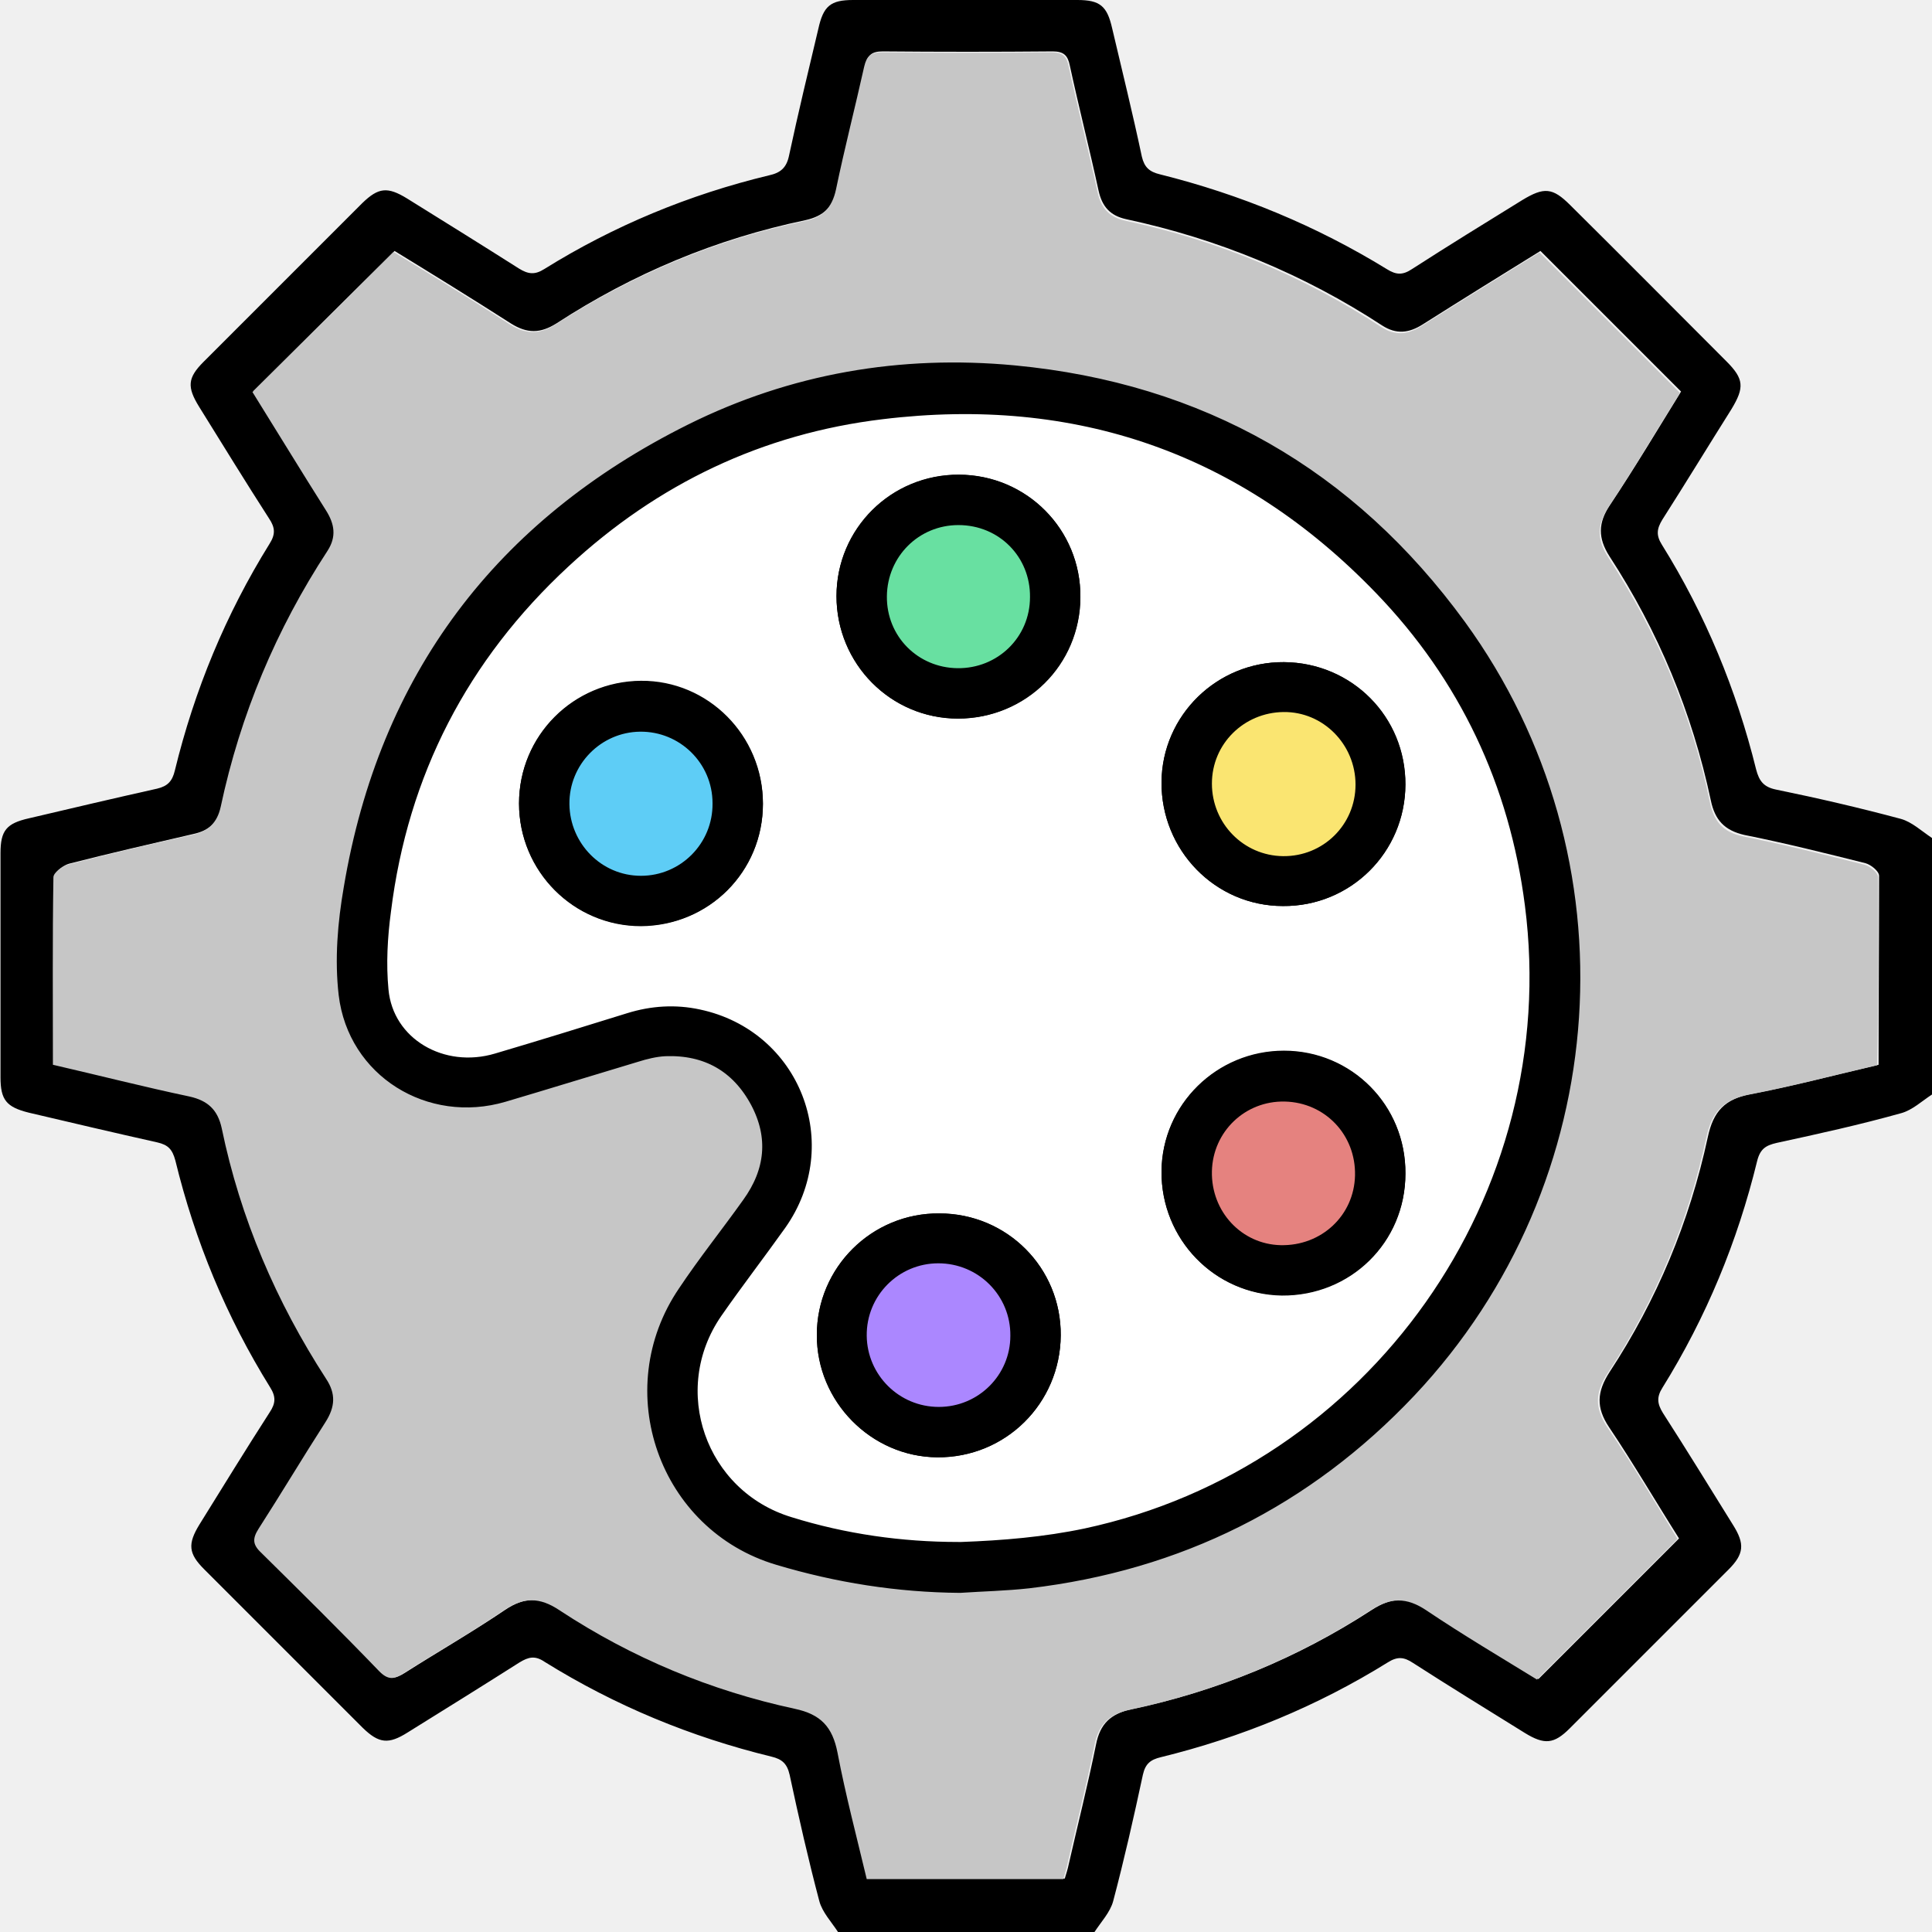
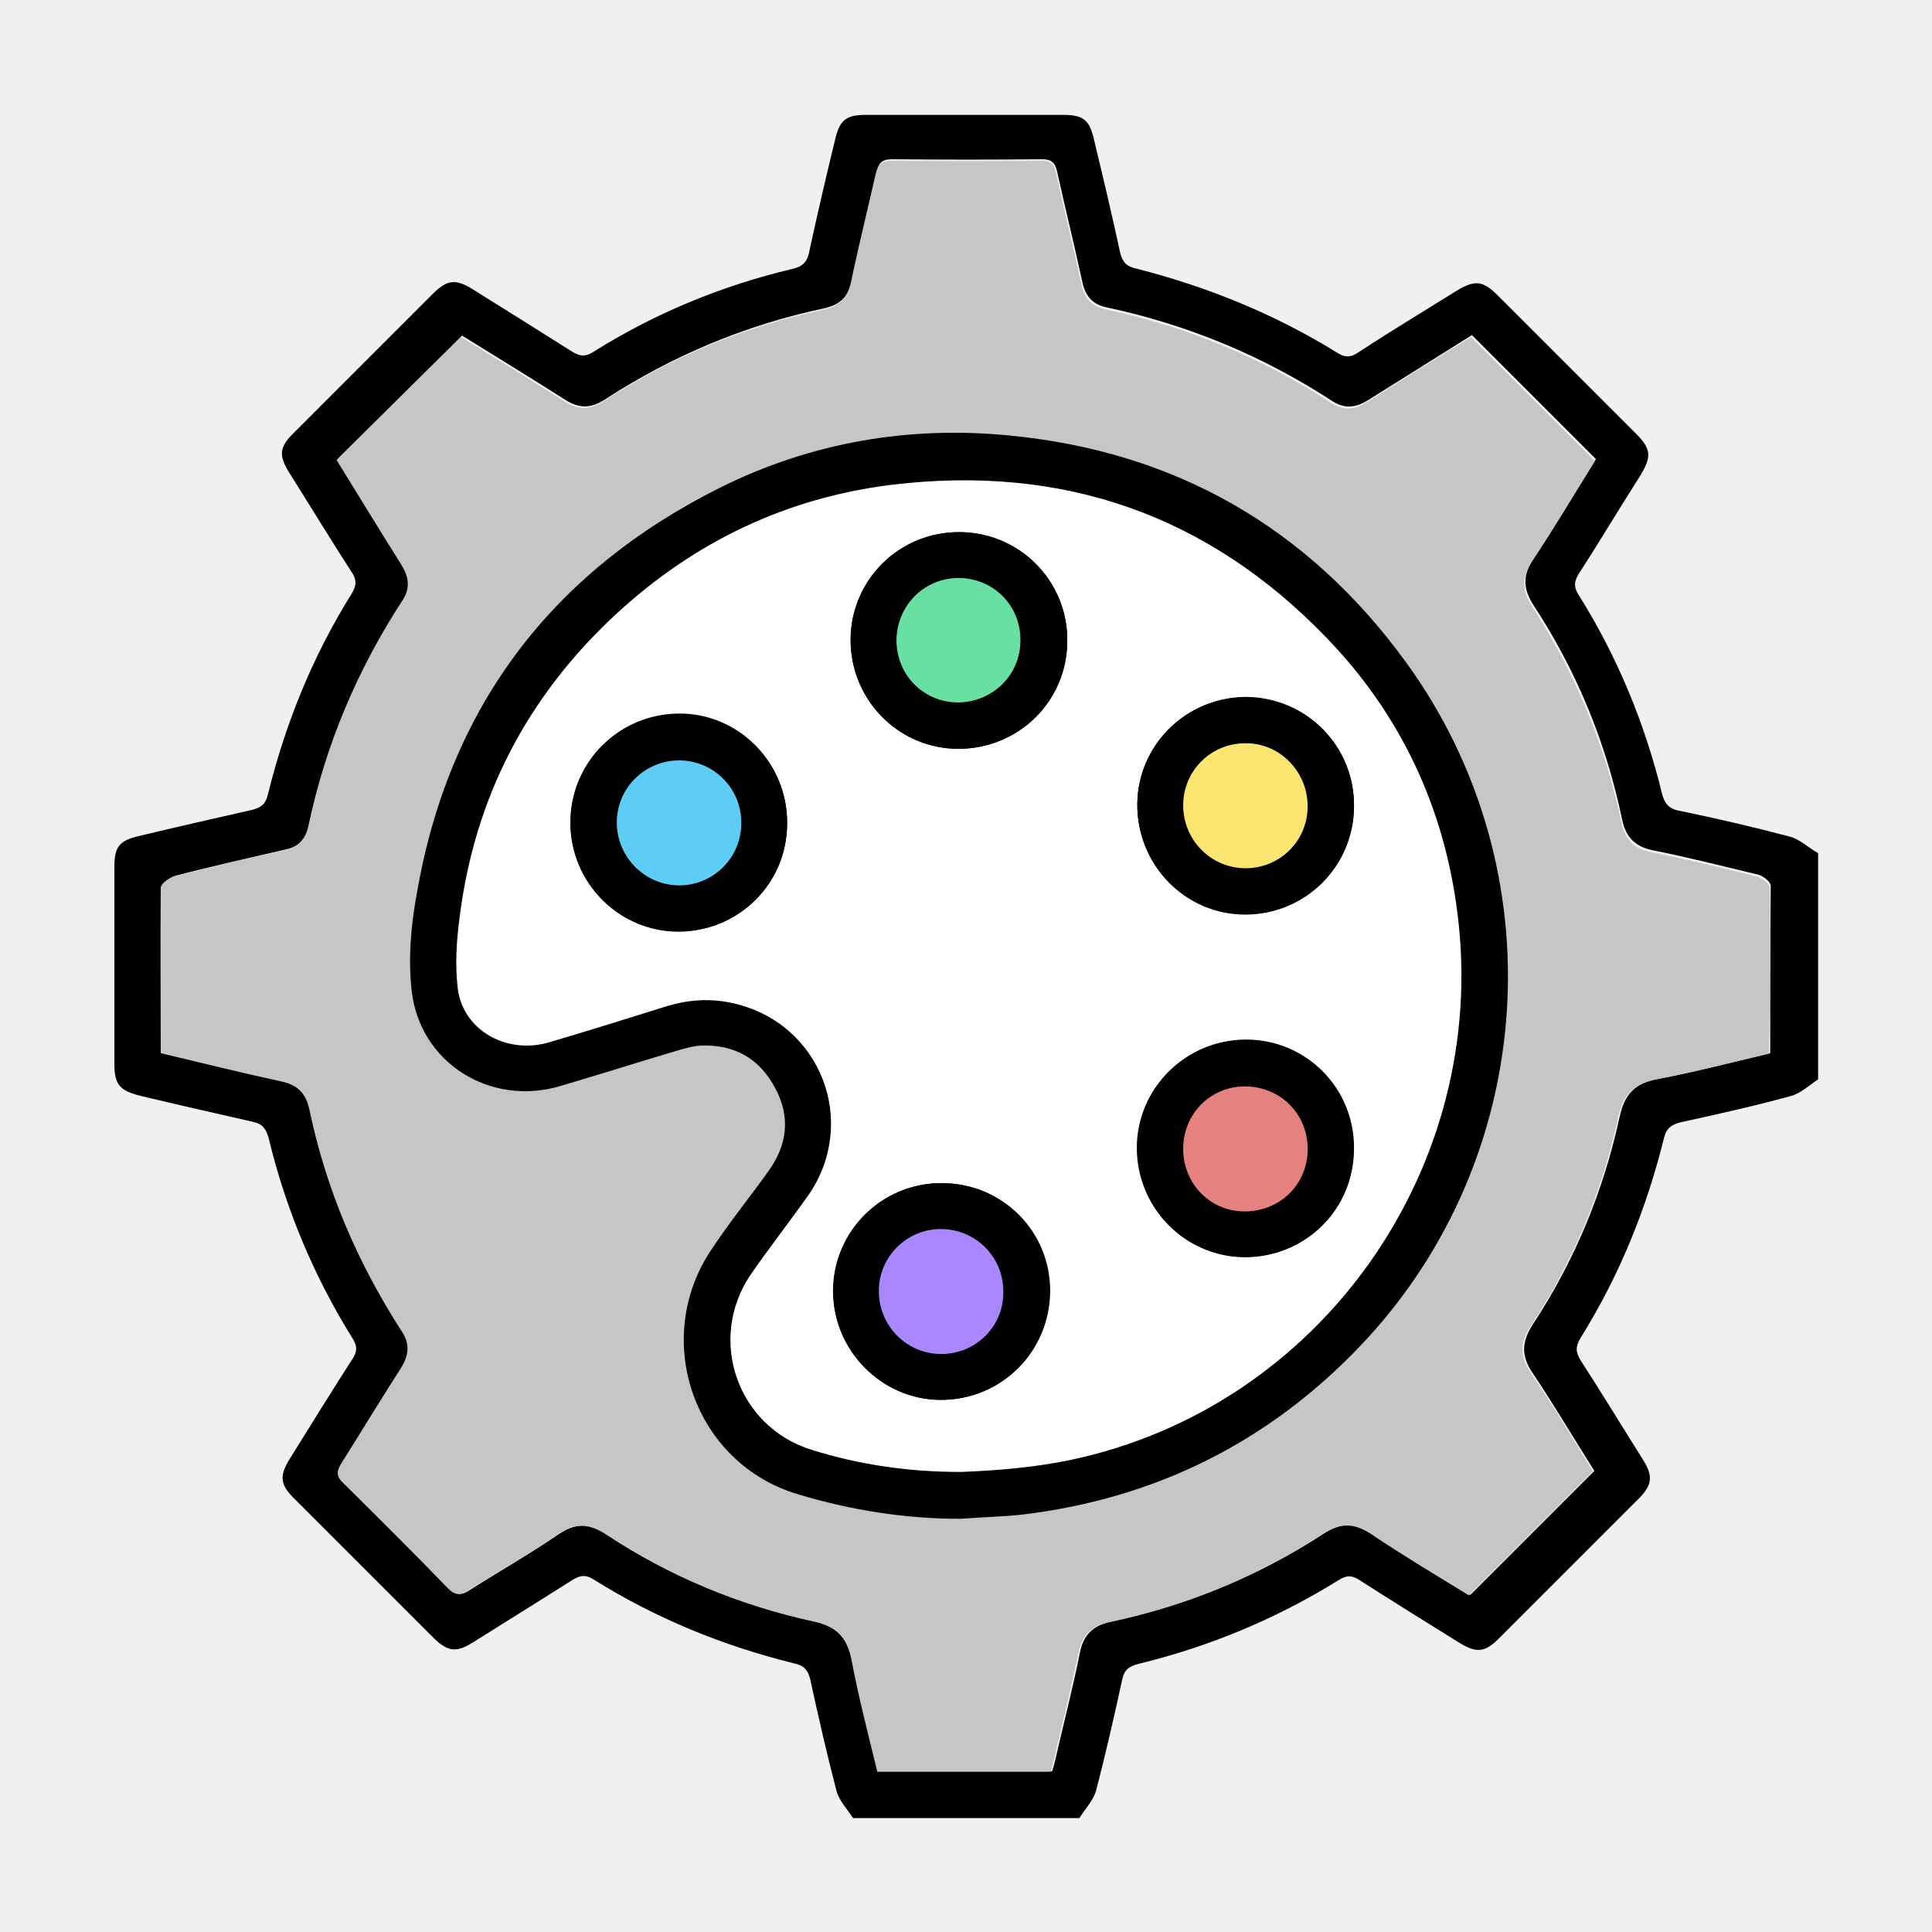
<svg xmlns="http://www.w3.org/2000/svg" version="1.1" id="a" x="0px" y="0px" viewBox="0 0 383.3 383.4" style="enable-background:new 0 0 383.3 383.4;" xml:space="preserve">
  <style type="text/css">
	.st0{fill:#C6C6C6;}
	.st1{stroke:#000000;stroke-width:3;stroke-miterlimit:10;}
	.st2{fill:#FFFFFF;stroke:#000000;stroke-width:3;stroke-miterlimit:10;}
	.st3{fill:#5ECDF6;stroke:#000000;stroke-width:3;stroke-miterlimit:10;}
	.st4{fill:#E5827F;stroke:#000000;stroke-width:3;stroke-miterlimit:10;}
	.st5{fill:#AB87FF;stroke:#000000;stroke-width:3;stroke-miterlimit:10;}
	.st6{fill:#68E0A1;stroke:#000000;stroke-width:3;stroke-miterlimit:10;}
	.st7{fill:#FAE571;stroke:#000000;stroke-width:3;stroke-miterlimit:10;}
</style>
-   <path d="M377.2,162.5c-8.2-2.2-16.4-4.1-24.7-5.8c-2.5-0.5-3.4-1.7-4-4c-3.9-15.8-10.1-30.8-18.7-44.6c-1.2-1.9-1-3.2,0.1-5  c4.6-7.2,9.1-14.6,13.7-21.9c2.6-4.3,2.5-6-1-9.5c-10.3-10.3-20.6-20.7-31-31c-3.5-3.5-5.2-3.6-9.5-1c-7.3,4.5-14.6,9-21.9,13.7  c-1.8,1.2-3.1,1.2-5,0c-14-8.6-29-14.8-45-18.8c-2.1-0.5-3.1-1.4-3.6-3.5c-1.8-8.5-3.9-17-5.9-25.5c-1-4.4-2.4-5.6-6.9-5.6  c-14.9,0-29.7,0-44.5,0c-4.5,0-5.9,1.2-6.9,5.7c-2,8.4-4,16.7-5.8,25.1c-0.5,2.5-1.7,3.5-4,4c-15.8,3.8-30.8,10-44.6,18.6  c-1.9,1.2-3.2,1-5-0.1c-7.4-4.7-14.8-9.3-22.2-13.9c-3.9-2.4-5.7-2.2-8.9,0.9c-10.5,10.5-21,21-31.5,31.5c-3.2,3.2-3.3,5-0.9,8.9  c4.6,7.4,9.2,14.9,13.9,22.2c1.2,1.8,1.3,3.1,0.1,5c-8.7,14-14.9,29-18.8,45c-0.5,2.1-1.4,3.1-3.5,3.6c-8.5,1.9-17,3.9-25.5,5.9  c-4.4,1-5.6,2.4-5.6,6.9c0,14.8,0,29.7,0,44.5c0,4.5,1.2,5.9,5.6,7c8.5,2,17,4,25.5,5.9c2.2,0.5,3,1.4,3.6,3.6  c3.9,16,10.1,31,18.8,45c1.2,1.9,1.1,3.2-0.1,5c-4.7,7.3-9.3,14.8-13.9,22.2c-2.4,3.9-2.2,5.8,0.9,8.9c10.5,10.5,21,21,31.5,31.5  c3.2,3.1,5.1,3.3,8.9,0.9c7.4-4.6,14.8-9.2,22.2-13.9c1.8-1.1,3.1-1.4,5-0.1c14,8.7,29,14.9,45,18.8c2.1,0.5,3.1,1.4,3.6,3.6  c1.8,8.4,3.7,16.8,5.9,25.1c0.6,2.2,2.4,4.1,3.7,6.1h50.9c1.3-2,3.1-3.9,3.7-6.1c2.2-8.3,4.1-16.7,5.9-25.1c0.5-2.2,1.5-3,3.6-3.5  c15.9-3.9,31-10.1,45-18.8c1.9-1.2,3.2-1.1,5,0.1c7.3,4.7,14.8,9.3,22.2,13.9c3.9,2.4,5.8,2.2,8.9-0.9c10.5-10.5,21-21,31.5-31.5  c3.1-3.1,3.3-5.1,0.9-8.9c-4.6-7.4-9.2-14.9-13.9-22.2c-1.1-1.8-1.3-3.1-0.1-5c8.7-14,14.9-29,18.8-45c0.6-2.4,1.7-3.1,3.9-3.6  c8.3-1.8,16.5-3.6,24.7-5.9c2.2-0.6,4.1-2.4,6.1-3.7v-50.9C381.3,164.9,379.4,163.1,377.2,162.5L377.2,162.5z M372.8,211.3  c-8.6,2-16.9,4.2-25.3,5.8c-5.2,1-7.5,3.4-8.6,8.6c-3.6,16.7-10.1,32.3-19.5,46.6c-2.5,3.9-2.7,7-0.1,10.9c4.9,7.3,9.4,15,13.9,22.1  c-9.3,9.3-18.5,18.5-27.9,27.9c-7-4.3-14.6-8.8-21.9-13.7c-4-2.7-7.2-2.6-11.2,0c-14.6,9.5-30.6,16.1-47.7,19.7  c-4.1,0.9-6.2,2.9-7,7c-1.6,7.9-3.6,15.8-5.4,23.7c-0.2,1-0.5,1.9-0.8,2.9h-39c-1.9-8.4-4.2-16.7-5.8-25.1c-1-5.1-3.2-7.6-8.5-8.7  c-16.7-3.5-32.3-10.1-46.6-19.5c-4-2.6-7.2-2.7-11.2,0c-6.5,4.4-13.3,8.3-19.9,12.5c-1.9,1.2-3,1.3-4.7-0.4  c-7.8-8-15.6-15.8-23.5-23.6c-1.7-1.6-1.8-2.8-0.5-4.7c4.5-7,8.8-14.2,13.3-21.2c1.9-3,2.1-5.6,0.1-8.6c-9.9-15.3-17-31.9-20.7-49.8  c-0.8-3.6-2.8-5.5-6.4-6.3c-9-1.9-17.9-4.1-27.1-6.3c0-12.6-0.1-24.9,0.1-37.2c0-0.9,1.7-2.2,2.8-2.5c8.2-2.1,16.5-4,24.7-5.9  c3.2-0.7,5-2.4,5.7-5.6c3.9-18.2,11-35.2,21.2-50.8c1.8-2.8,1.4-5.3-0.3-8c-5-7.9-9.9-15.8-14.7-23.5c9.4-9.3,18.6-18.4,28-27.8  c7.5,4.6,15.3,9.4,23.1,14.4c3.2,2,5.8,2,9,0c15.2-9.9,31.7-16.8,49.4-20.5c3.6-0.8,5.6-2.6,6.3-6.3c1.7-8.2,3.8-16.3,5.6-24.4  c0.5-2.1,1.3-2.8,3.5-2.8c11.2,0.1,22.4,0.1,33.7,0c2.2,0,3,0.8,3.4,2.8c1.8,8.3,3.9,16.5,5.7,24.8c0.7,3.2,2.3,5,5.5,5.7  c18.2,3.9,35.2,10.9,50.8,21.1c2.8,1.8,5.3,1.5,8-0.2c7.9-5,15.8-9.9,23.4-14.6c9.4,9.4,18.5,18.5,27.9,27.9  c-4.5,7.3-9.1,15-14.1,22.5c-2.4,3.6-2.4,6.6-0.1,10.2c9.7,14.9,16.4,31,20.1,48.4c0.8,3.9,2.7,6,6.7,6.9c8,1.6,16,3.6,24,5.6  c1.1,0.3,2.7,1.6,2.7,2.5C372.9,186.4,372.8,198.7,372.8,211.3L372.8,211.3z" />
-   <path class="st0" d="M372.7,174.1c0-0.9-1.6-2.2-2.7-2.5c-8-2-16-4-24-5.6c-4-0.8-5.9-2.9-6.7-6.9c-3.6-17.4-10.4-33.5-20.1-48.4  c-2.4-3.7-2.3-6.6,0.1-10.2c5-7.5,9.5-15.2,14.1-22.5c-9.4-9.4-18.5-18.5-27.9-27.9c-7.6,4.7-15.5,9.6-23.4,14.6  c-2.7,1.7-5.2,2-8,0.2c-15.6-10.2-32.5-17.2-50.8-21.1c-3.2-0.7-4.8-2.5-5.5-5.7c-1.8-8.3-3.9-16.5-5.7-24.8  c-0.4-2.1-1.2-2.9-3.4-2.9c-11.2,0.1-22.4,0.1-33.7,0c-2.2,0-3,0.7-3.5,2.8c-1.8,8.1-3.9,16.2-5.6,24.4c-0.8,3.7-2.7,5.6-6.3,6.3  c-17.8,3.7-34.2,10.7-49.4,20.5c-3.1,2-5.8,2-9,0c-7.7-5-15.6-9.8-23.1-14.4c-9.4,9.3-18.6,18.4-28,27.8c4.8,7.7,9.6,15.6,14.6,23.5  c1.7,2.7,2.1,5.2,0.3,8c-10.2,15.6-17.3,32.5-21.2,50.8c-0.7,3.2-2.5,4.9-5.7,5.6c-8.3,1.8-16.5,3.8-24.7,5.9  c-1.1,0.3-2.8,1.6-2.8,2.5c-0.2,12.3-0.1,24.7-0.1,37.2c9.1,2.1,18.1,4.4,27.1,6.3c3.6,0.8,5.6,2.6,6.4,6.3  c3.7,17.9,10.8,34.4,20.7,49.7c2,3,1.8,5.6-0.1,8.6c-4.5,7-8.8,14.2-13.3,21.2c-1.2,1.9-1.2,3.1,0.5,4.7  c7.9,7.8,15.8,15.6,23.5,23.6c1.7,1.7,2.9,1.6,4.7,0.4c6.6-4.2,13.5-8.1,19.9-12.5c4-2.7,7.2-2.7,11.2,0  c14.3,9.4,29.9,15.9,46.6,19.5c5.2,1.1,7.5,3.6,8.5,8.7c1.6,8.4,3.8,16.7,5.8,25.1h39c0.3-1,0.6-1.9,0.8-2.9  c1.8-7.9,3.8-15.7,5.4-23.7c0.8-4.1,3-6.2,7-7c17.1-3.6,33.1-10.2,47.7-19.7c4-2.6,7.2-2.7,11.2,0c7.3,4.9,14.9,9.4,21.9,13.7  c9.5-9.5,18.6-18.6,27.9-27.9c-4.4-7.1-8.9-14.8-13.9-22.1c-2.6-3.9-2.5-7,0.1-10.9c9.4-14.3,15.9-29.9,19.5-46.6  c1.1-5.2,3.4-7.6,8.6-8.6c8.4-1.6,16.7-3.8,25.3-5.8C372.8,198.7,372.8,186.4,372.7,174.1L372.7,174.1z M279.5,275.9  c-20.5,21.8-45.8,34.3-75.5,37.8c-4.5,0.5-9,0.6-13.6,0.9h0c-12.3-0.1-24.2-1.9-36-5.5c-22.3-6.7-31.7-33.3-18.5-52.6  c4.1-6,8.5-11.6,12.7-17.5c4.6-6.4,5.4-13.4,1.7-20.4c-3.9-7.2-10.1-10.8-18.4-10.5c-2,0.1-4,0.6-5.9,1.2  c-8.8,2.6-17.4,5.4-26.2,7.9c-14.7,4.3-29.5-4.8-31.2-19.9c-0.8-6.9-0.2-14.1,1-21c7-41.7,29.9-71.9,67.5-90.7  c20.1-10,41.6-13.7,64-11.6c36.9,3.5,66.5,20.3,88.3,50.3C323.1,170.5,318.8,234.3,279.5,275.9L279.5,275.9z" />
-   <path class="st1" d="M289.5,124.3c-21.8-29.9-51.3-46.8-88.3-50.3c-22.4-2.1-43.9,1.6-64,11.6c-37.7,18.8-60.5,49-67.5,90.7  c-1.2,6.9-1.8,14.1-1,21c1.8,15.1,16.6,24.2,31.2,19.9c8.8-2.6,17.5-5.3,26.2-7.9c1.9-0.6,3.9-1.1,5.9-1.2  c8.2-0.3,14.5,3.2,18.4,10.5c3.7,7,3,13.9-1.7,20.4c-4.2,5.9-8.7,11.5-12.7,17.5c-13.2,19.4-3.8,46,18.5,52.6  c11.7,3.5,23.7,5.4,36,5.5h0c4.5-0.3,9.1-0.4,13.6-0.9c29.7-3.5,55-16.1,75.5-37.8C318.8,234.3,323.1,170.5,289.5,124.3L289.5,124.3  z M215.4,304.8c-8.1,1.7-16.4,2.4-24.7,2.7h-0.1c-0.2,0-0.5,0-0.5,0c-11.5,0.1-22.7-1.6-33.6-5c-18-5.5-25.4-26.7-14.7-42.2  c4.1-5.9,8.6-11.6,12.7-17.5c11.1-15.7,2.8-37-16-41c-4.6-1-9.2-0.7-13.7,0.7c-8.7,2.7-17.5,5.4-26.2,8c-11,3.3-22.1-3.2-23.1-14  c-0.5-5.2-0.1-10.6,0.5-15.8c3.4-27.5,15.4-50.7,35.7-69.4c17.9-16.5,39-26.6,63.2-29.5c38.7-4.7,72,6.8,99.1,34.9  c16.9,17.6,26.9,38.7,30,62.9C311.6,237.6,272.9,292.5,215.4,304.8z M190.1,307.5h0.4c0.1,0,0.1,0,0.2,0  C190.5,307.5,190.1,307.5,190.1,307.5L190.1,307.5z" />
-   <path class="st2" d="M304.1,179.5c-3.1-24.2-13.1-45.4-30-62.9c-27.1-28.1-60.4-39.6-99.1-34.9c-24.2,2.9-45.3,13-63.2,29.6  c-20.3,18.8-32.3,42-35.7,69.4c-0.7,5.2-1,10.6-0.5,15.8c1,10.8,12.1,17.3,23.1,14c8.8-2.6,17.5-5.3,26.2-8  c4.5-1.4,9.1-1.7,13.7-0.7c18.8,4,27.1,25.3,16,41c-4.2,5.9-8.6,11.6-12.7,17.5c-10.7,15.5-3.3,36.7,14.7,42.2  c10.9,3.4,22.2,5,33.6,5c0,0,0.4,0,0.5,0h0.1c8.3-0.3,16.6-1,24.7-2.7C272.9,292.5,311.6,237.6,304.1,179.5L304.1,179.5z   M127.2,182.2c-12.5,0.1-22.7-10.2-22.7-22.8l0,0c0-12.6,10.1-22.7,22.7-22.8c12.5-0.1,22.7,10.2,22.7,22.8  C149.9,172.1,139.9,182.2,127.2,182.2L127.2,182.2z M186,287.7c-12.3-0.1-22.5-10.4-22.4-22.8c0-12.5,10.2-22.7,22.8-22.6  c12.6,0,22.7,10.1,22.6,22.7C208.9,277.7,198.7,287.8,186,287.7z M190.1,141.1c-12.5,0-22.6-10.2-22.6-22.8  c0-12.6,10.2-22.7,22.8-22.6c12.6,0,22.7,10.2,22.6,22.8C212.9,131.1,202.8,141.1,190.1,141.1L190.1,141.1z M254.4,255.5  c-12.5-0.1-22.5-10.4-22.4-23.1c0.1-12.4,10.3-22.4,22.8-22.4c12.6,0,22.7,10.2,22.6,22.8C277.4,245.6,267.2,255.6,254.4,255.5  L254.4,255.5z M254.6,178.3c-12.6,0-22.7-10.4-22.6-23.1c0.1-12.4,10.4-22.4,22.8-22.3c12.6,0.1,22.6,10.2,22.6,22.8l0,0  C277.3,168.3,267.2,178.4,254.6,178.3L254.6,178.3z" />
-   <path class="st1" d="M127.2,136.7c-12.6,0.1-22.7,10.2-22.7,22.8l0,0c0,12.6,10.2,22.8,22.7,22.8c12.6-0.1,22.7-10.1,22.7-22.7  C149.9,147,139.7,136.7,127.2,136.7L127.2,136.7z M138.3,170.7c-0.4,0.4-0.7,0.7-1.1,1c-2.7,2.3-6.2,3.6-10,3.6  c-1.1,0-2.1-0.1-3.1-0.3c-0.5-0.1-1-0.2-1.5-0.4c-1-0.3-1.9-0.7-2.8-1.2c-0.9-0.5-1.7-1.1-2.5-1.7c-0.4-0.3-0.8-0.7-1.1-1  c-2.8-2.8-4.6-6.8-4.6-11.1c0-2.7,0.7-5.3,1.9-7.6c0.2-0.4,0.5-0.9,0.8-1.3c0.1-0.2,0.3-0.4,0.4-0.6c0.3-0.4,0.6-0.8,0.9-1.2  c0.2-0.2,0.3-0.4,0.5-0.6c2.8-2.9,6.7-4.6,10.9-4.7c8.7-0.1,15.9,6.9,16,15.7C143,163.8,141.2,167.8,138.3,170.7z" />
-   <path class="st1" d="M254.8,210.1c-12.5,0-22.7,10-22.8,22.4c-0.1,12.6,9.9,22.9,22.4,23.1c12.8,0.1,23-9.9,23-22.6  C277.5,220.2,267.4,210.1,254.8,210.1z M269.6,237.8c-0.2,0.7-0.5,1.4-0.9,2.1c-0.2,0.4-0.5,0.9-0.7,1.3c-0.3,0.4-0.5,0.8-0.9,1.2h0  c-0.3,0.4-0.6,0.8-1,1.1c-2.2,2.3-5.1,4-8.5,4.6c-1.2,0.2-2.4,0.3-3.6,0.3c-8.6-0.2-15.3-7.4-15.1-16.2c0-1.6,0.3-3.1,0.8-4.6  c0.8-2.4,2.1-4.5,3.9-6.2c2.9-2.8,6.9-4.6,11.3-4.4h0c2.4,0,4.7,0.6,6.7,1.6c0,0,0,0,0,0c1.4,0.7,2.6,1.5,3.7,2.5  c0.2,0.2,0.4,0.3,0.5,0.5c2.9,2.9,4.6,7,4.5,11.5C270.4,234.8,270.1,236.4,269.6,237.8L269.6,237.8z" />
-   <path class="st1" d="M186.4,242.3c-12.6-0.1-22.8,10.1-22.8,22.6c0,12.4,10.1,22.7,22.4,22.8c12.7,0.1,22.9-10,23-22.7  C209.1,252.4,199,242.3,186.4,242.3z M195.1,278c-0.4,0.3-0.9,0.5-1.3,0.8c-0.4,0.2-0.9,0.5-1.4,0.7c-0.2,0.1-0.5,0.2-0.7,0.3  c-0.5,0.2-1,0.3-1.5,0.5c-1.2,0.3-2.6,0.5-3.9,0.5c-4.3,0-8.3-1.7-11.1-4.6c-0.4-0.4-0.7-0.7-1-1.1c-0.5-0.6-0.9-1.2-1.3-1.8  c-0.3-0.4-0.5-0.9-0.7-1.3c-0.2-0.4-0.4-0.8-0.5-1.2c-0.1-0.3-0.2-0.6-0.3-0.9c-0.1-0.4-0.3-0.9-0.4-1.4c0-0.1,0-0.2-0.1-0.3  c-0.1-0.5-0.2-0.9-0.2-1.4c-0.1-0.5-0.1-1.1-0.1-1.6c0-1.7,0.2-3.3,0.7-4.8c0.1-0.2,0.2-0.5,0.2-0.7c0.6-1.7,1.5-3.3,2.6-4.6  c0.3-0.4,0.6-0.8,1-1.1c1.6-1.6,3.5-2.9,5.7-3.7c0.2-0.1,0.5-0.2,0.7-0.2c1.5-0.5,3.1-0.7,4.7-0.7c3.7,0,7.1,1.3,9.7,3.4  c0.3,0.2,0.6,0.5,0.9,0.8c3.2,2.9,5.2,7.1,5.2,11.8C202,270.4,199.3,275.2,195.1,278L195.1,278z" />
-   <path class="st1" d="M190.3,95.7c-12.6,0-22.8,10.1-22.8,22.6c0,12.6,10.1,22.8,22.6,22.8s22.7-10,22.8-22.6  C213,105.9,202.9,95.8,190.3,95.7L190.3,95.7z M201.3,129.6c-0.5,0.5-1.1,1-1.7,1.5c-2.7,2-6,3.1-9.6,3.1c-1.6,0-3.2-0.3-4.6-0.7  c-0.2-0.1-0.5-0.2-0.7-0.2h0c-0.5-0.2-0.9-0.4-1.4-0.6c-0.5-0.2-0.9-0.5-1.3-0.7c-1.1-0.7-2-1.4-2.9-2.3c-2.8-2.8-4.5-6.8-4.5-11.2  c0-1.4,0.2-2.7,0.5-3.9c0.3-1,0.6-2,1.1-2.9c0.2-0.5,0.5-0.9,0.7-1.3s0.5-0.8,0.8-1.2c0.4-0.6,0.9-1.2,1.5-1.7  c2.8-2.8,6.7-4.5,11.1-4.5c1.9,0,3.8,0.3,5.5,0.9c0.5,0.2,0.9,0.4,1.4,0.6c1.1,0.6,2.2,1.2,3.2,2c0.4,0.3,0.8,0.7,1.1,1  c2.9,2.8,4.6,6.8,4.6,11.2C205.9,122.9,204.2,126.8,201.3,129.6L201.3,129.6z" />
-   <path class="st1" d="M277.4,155.7c0.1-12.6-9.9-22.7-22.6-22.8c-12.5-0.1-22.7,9.9-22.8,22.3c-0.1,12.7,10,23.1,22.6,23.1  C267.2,178.4,277.4,168.3,277.4,155.7L277.4,155.7L277.4,155.7z M265.8,166.8c-2.9,2.9-6.9,4.6-11.3,4.6c-2.9,0-5.7-0.9-8.1-2.3  c-1.1-0.7-2.1-1.4-2.9-2.3c-2.8-2.9-4.6-6.8-4.5-11.2l0,0c0-3.3,1-6.3,2.7-8.8c0.3-0.4,0.6-0.8,0.9-1.2c0.3-0.4,0.6-0.8,1-1.1  c2.8-2.8,6.7-4.6,11.1-4.6c1.1,0,2.2,0.1,3.3,0.3c1,0.2,2,0.5,2.9,0.9c0.7,0.3,1.4,0.6,2,1c0.9,0.5,1.7,1.1,2.4,1.8  c0.2,0.2,0.4,0.4,0.5,0.5c0.7,0.7,1.4,1.5,1.9,2.3c0.3,0.4,0.5,0.9,0.8,1.3c0.1,0.2,0.2,0.5,0.3,0.7c0.2,0.5,0.4,0.9,0.6,1.4  c0.1,0.2,0.2,0.5,0.2,0.7c0.1,0.2,0.1,0.4,0.2,0.5c0.4,1.4,0.5,2.8,0.5,4.2C270.4,160,268.7,163.9,265.8,166.8L265.8,166.8z" />
-   <path class="st3" d="M111.5,159.6c-0.1-8.7,6.9-15.8,15.5-15.9c8.7-0.1,15.9,6.9,15.9,15.7c0.1,8.8-7,15.9-15.7,15.9  S111.6,168.2,111.5,159.6z" />
-   <path class="st4" d="M255,217.1c8.8,0.2,15.6,7.3,15.4,16.2c-0.2,8.8-7.4,15.5-16.3,15.3c-8.6-0.2-15.3-7.4-15.1-16.2  C239.2,223.7,246.3,216.9,255,217.1L255,217.1L255,217.1z" />
-   <path class="st5" d="M186.3,280.7c-8.7,0-15.7-7-15.8-15.6c-0.1-8.8,7-15.9,15.7-15.9c8.8,0,15.9,7.1,15.8,15.9  C202,273.7,195,280.7,186.3,280.7z" />
-   <path class="st6" d="M174.5,118.3c0.1-8.7,7-15.6,15.7-15.6c8.9,0,15.8,7,15.7,15.8c0,8.8-7.1,15.7-15.9,15.6  C181.3,134,174.4,127.1,174.5,118.3L174.5,118.3L174.5,118.3z" />
-   <path class="st7" d="M239,155.5c0-8.7,7-15.6,15.7-15.7c8.7-0.1,15.8,7.1,15.8,15.9c0,8.8-7.1,15.8-15.9,15.7  C245.9,171.3,239,164.2,239,155.5L239,155.5L239,155.5z" />
+   <path d="M355.1,166c-7.2-1.9-14.5-3.6-21.8-5.1c-2.2-0.4-3-1.5-3.5-3.5c-3.4-13.9-8.9-27.2-16.5-39.3c-1.1-1.7-0.9-2.8,0.1-4.4  c4.1-6.3,8-12.9,12.1-19.3c2.3-3.8,2.2-5.3-0.9-8.4c-9.1-9.1-18.2-18.2-27.3-27.3c-3.1-3.1-4.6-3.2-8.4-0.9  c-6.4,4-12.9,7.9-19.3,12.1c-1.6,1.1-2.7,1.1-4.4,0c-12.3-7.6-25.6-13-39.7-16.6c-1.9-0.4-2.7-1.2-3.2-3.1c-1.6-7.5-3.4-15-5.2-22.5  c-0.9-3.9-2.1-4.9-6.1-4.9c-13.1,0-26.2,0-39.2,0c-4,0-5.2,1.1-6.1,5c-1.8,7.4-3.5,14.7-5.1,22.1c-0.4,2.2-1.5,3.1-3.5,3.5  c-13.9,3.3-27.2,8.8-39.3,16.4c-1.7,1.1-2.8,0.9-4.4-0.1c-6.5-4.1-13-8.2-19.6-12.3c-3.4-2.1-5-1.9-7.8,0.8  C76.7,67.5,67.5,76.7,58.2,86c-2.8,2.8-2.9,4.4-0.8,7.8c4.1,6.5,8.1,13.1,12.3,19.6c1.1,1.6,1.1,2.7,0.1,4.4  c-7.7,12.3-13.1,25.6-16.6,39.7c-0.4,1.9-1.2,2.7-3.1,3.2c-7.5,1.7-15,3.4-22.5,5.2c-3.9,0.9-4.9,2.1-4.9,6.1c0,13,0,26.2,0,39.2  c0,4,1.1,5.2,4.9,6.2c7.5,1.8,15,3.5,22.5,5.2c1.9,0.4,2.6,1.2,3.2,3.2c3.4,14.1,8.9,27.3,16.6,39.7c1.1,1.7,1,2.8-0.1,4.4  c-4.1,6.4-8.2,13-12.3,19.6c-2.1,3.4-1.9,5.1,0.8,7.8c9.3,9.3,18.5,18.5,27.8,27.8c2.8,2.7,4.5,2.9,7.8,0.8  c6.5-4.1,13-8.1,19.6-12.3c1.6-1,2.7-1.2,4.4-0.1c12.3,7.7,25.6,13.1,39.7,16.6c1.9,0.4,2.7,1.2,3.2,3.2c1.6,7.4,3.3,14.8,5.2,22.1  c0.5,1.9,2.1,3.6,3.3,5.4h44.9c1.1-1.8,2.7-3.4,3.3-5.4c1.9-7.3,3.6-14.7,5.2-22.1c0.4-1.9,1.3-2.6,3.2-3.1  c14-3.4,27.3-8.9,39.7-16.6c1.7-1.1,2.8-1,4.4,0.1c6.4,4.1,13,8.2,19.6,12.3c3.4,2.1,5.1,1.9,7.8-0.8c9.3-9.3,18.5-18.5,27.8-27.8  c2.7-2.7,2.9-4.5,0.8-7.8c-4.1-6.5-8.1-13.1-12.3-19.6c-1-1.6-1.1-2.7-0.1-4.4c7.7-12.3,13.1-25.6,16.6-39.7  c0.5-2.1,1.5-2.7,3.4-3.2c7.3-1.6,14.5-3.2,21.8-5.2c1.9-0.5,3.6-2.1,5.4-3.3v-44.9C358.7,168.1,357.1,166.5,355.1,166L355.1,166z   M351.3,209c-7.6,1.8-14.9,3.7-22.3,5.1c-4.6,0.9-6.6,3-7.6,7.6c-3.2,14.7-8.9,28.5-17.2,41.1c-2.2,3.4-2.4,6.2-0.1,9.6  c4.3,6.4,8.3,13.2,12.3,19.5c-8.2,8.2-16.3,16.3-24.6,24.6c-6.2-3.8-12.9-7.8-19.3-12.1c-3.5-2.4-6.3-2.3-9.9,0  c-12.9,8.4-27,14.2-42.1,17.4c-3.6,0.8-5.5,2.6-6.2,6.2c-1.4,7-3.2,13.9-4.8,20.9c-0.2,0.9-0.4,1.7-0.7,2.6h-34.4  c-1.7-7.4-3.7-14.7-5.1-22.1c-0.9-4.5-2.8-6.7-7.5-7.7c-14.7-3.1-28.5-8.9-41.1-17.2c-3.5-2.3-6.3-2.4-9.9,0  c-5.7,3.9-11.7,7.3-17.5,11c-1.7,1.1-2.6,1.1-4.1-0.4c-6.9-7.1-13.8-13.9-20.7-20.8c-1.5-1.4-1.6-2.5-0.4-4.1  c4-6.2,7.8-12.5,11.7-18.7c1.7-2.6,1.9-4.9,0.1-7.6c-8.7-13.5-15-28.1-18.2-43.9c-0.7-3.2-2.5-4.8-5.6-5.6  c-7.9-1.7-15.8-3.6-23.9-5.6c0-11.1-0.1-22,0.1-32.8c0-0.8,1.5-1.9,2.5-2.2c7.2-1.9,14.5-3.5,21.8-5.2c2.8-0.6,4.4-2.1,5-4.9  c3.4-16,9.7-31,18.7-44.8c1.6-2.5,1.2-4.7-0.3-7.1c-4.4-7-8.7-13.9-13-20.7c8.3-8.2,16.4-16.2,24.7-24.5c6.6,4.1,13.5,8.3,20.4,12.7  c2.8,1.8,5.1,1.8,7.9,0c13.4-8.7,27.9-14.8,43.5-18.1c3.2-0.7,4.9-2.3,5.6-5.6c1.5-7.2,3.3-14.4,4.9-21.5c0.4-1.9,1.1-2.5,3.1-2.5  c9.9,0.1,19.7,0.1,29.7,0c1.9,0,2.6,0.7,3,2.5c1.6,7.3,3.4,14.5,5,21.9c0.6,2.8,2,4.4,4.8,5c16,3.4,31,9.6,44.8,18.6  c2.5,1.6,4.7,1.3,7.1-0.2c7-4.4,13.9-8.7,20.6-12.9c8.3,8.3,16.3,16.3,24.6,24.6c-4,6.4-8,13.2-12.4,19.8c-2.1,3.2-2.1,5.8-0.1,9  c8.6,13.1,14.5,27.3,17.7,42.7c0.7,3.4,2.4,5.3,5.9,6.1c7.1,1.4,14.1,3.2,21.2,4.9c1,0.3,2.4,1.4,2.4,2.2  C351.3,187,351.3,197.9,351.3,209L351.3,209z" />
+   <path class="st0" d="M351.2,176.2c0-0.8-1.4-1.9-2.4-2.2c-7.1-1.8-14.1-3.5-21.2-4.9c-3.5-0.7-5.2-2.6-5.9-6.1  c-3.2-15.3-9.2-29.5-17.7-42.7c-2.1-3.3-2-5.8,0.1-9c4.4-6.6,8.4-13.4,12.4-19.8c-8.3-8.3-16.3-16.3-24.6-24.6  c-6.7,4.1-13.7,8.5-20.6,12.9c-2.4,1.5-4.6,1.8-7.1,0.2c-13.8-9-28.7-15.2-44.8-18.6c-2.8-0.6-4.2-2.2-4.8-5  c-1.6-7.3-3.4-14.5-5-21.9c-0.4-1.9-1.1-2.6-3-2.6c-9.9,0.1-19.7,0.1-29.7,0c-1.9,0-2.6,0.6-3.1,2.5c-1.6,7.1-3.4,14.3-4.9,21.5  c-0.7,3.3-2.4,4.9-5.6,5.6c-15.7,3.3-30.1,9.4-43.5,18.1c-2.7,1.8-5.1,1.8-7.9,0c-6.8-4.4-13.8-8.6-20.4-12.7  C83.2,75,75.1,83,66.8,91.3C71,98.1,75.2,105,79.6,112c1.5,2.4,1.9,4.6,0.3,7.1c-9,13.8-15.3,28.7-18.7,44.8c-0.6,2.8-2.2,4.3-5,4.9  c-7.3,1.6-14.5,3.3-21.8,5.2c-1,0.3-2.5,1.4-2.5,2.2C31.8,187,31.9,198,31.9,209c8,1.9,16,3.9,23.9,5.6c3.2,0.7,4.9,2.3,5.6,5.6  c3.3,15.8,9.5,30.3,18.2,43.8c1.8,2.6,1.6,4.9-0.1,7.6c-4,6.2-7.8,12.5-11.7,18.7c-1.1,1.7-1.1,2.7,0.4,4.1  c7,6.9,13.9,13.8,20.7,20.8c1.5,1.5,2.6,1.4,4.1,0.4c5.8-3.7,11.9-7.1,17.5-11c3.5-2.4,6.3-2.4,9.9,0c12.6,8.3,26.4,14,41.1,17.2  c4.6,1,6.6,3.2,7.5,7.7c1.4,7.4,3.3,14.7,5.1,22.1h34.4c0.3-0.9,0.5-1.7,0.7-2.6c1.6-7,3.3-13.8,4.8-20.9c0.7-3.6,2.6-5.5,6.2-6.2  c15.1-3.2,29.2-9,42.1-17.4c3.5-2.3,6.3-2.4,9.9,0c6.4,4.3,13.1,8.3,19.3,12.1c8.4-8.4,16.4-16.4,24.6-24.6  c-3.9-6.3-7.8-13-12.3-19.5c-2.3-3.4-2.2-6.2,0.1-9.6c8.3-12.6,14-26.4,17.2-41.1c1-4.6,3-6.7,7.6-7.6c7.4-1.4,14.7-3.3,22.3-5.1  C351.3,197.9,351.3,187,351.2,176.2L351.2,176.2z M269,265.9c-18.1,19.2-40.4,30.2-66.6,33.3c-4,0.4-7.9,0.5-12,0.8l0,0  c-10.8-0.1-21.3-1.7-31.7-4.8c-19.7-5.9-27.9-29.4-16.3-46.4c3.6-5.3,7.5-10.2,11.2-15.4c4.1-5.6,4.8-11.8,1.5-18  c-3.4-6.3-8.9-9.5-16.2-9.3c-1.8,0.1-3.5,0.5-5.2,1.1c-7.8,2.3-15.3,4.8-23.1,7c-13,3.8-26-4.2-27.5-17.5  c-0.7-6.1-0.2-12.4,0.9-18.5c6.2-36.8,26.4-63.4,59.5-80c17.7-8.8,36.7-12.1,56.4-10.2c32.5,3.1,58.6,17.9,77.8,44.3  C307.4,173,303.7,229.3,269,265.9L269,265.9z" />
+   <path class="st1" d="M277.8,132.3C258.6,105.9,232.6,91,200,87.9c-19.7-1.9-38.7,1.4-56.4,10.2c-33.2,16.6-53.3,43.2-59.5,80  c-1.1,6.1-1.6,12.4-0.9,18.5c1.6,13.3,14.6,21.3,27.5,17.5c7.8-2.3,15.4-4.7,23.1-7c1.7-0.5,3.4-1,5.2-1.1  c7.2-0.3,12.8,2.8,16.2,9.3c3.3,6.2,2.6,12.3-1.5,18c-3.7,5.2-7.7,10.1-11.2,15.4c-11.6,17.1-3.3,40.6,16.3,46.4  c10.3,3.1,20.9,4.8,31.7,4.8l0,0c4-0.3,8-0.4,12-0.8c26.2-3.1,48.5-14.2,66.6-33.3C303.7,229.3,307.4,173,277.8,132.3L277.8,132.3z   M212.5,291.4c-7.1,1.5-14.5,2.1-21.8,2.4h-0.1c-0.2,0-0.4,0-0.4,0c-10.1,0.1-20-1.4-29.6-4.4c-15.9-4.8-22.4-23.5-13-37.2  c3.6-5.2,7.6-10.2,11.2-15.4c9.8-13.8,2.5-32.6-14.1-36.1c-4.1-0.9-8.1-0.6-12.1,0.6c-7.7,2.4-15.4,4.8-23.1,7.1  c-9.7,2.9-19.5-2.8-20.4-12.3c-0.4-4.6-0.1-9.3,0.4-13.9c3-24.2,13.6-44.7,31.5-61.2c15.8-14.5,34.4-23.4,55.7-26  c34.1-4.1,63.5,6,87.4,30.8c14.9,15.5,23.7,34.1,26.4,55.4C297.3,232.2,263.2,280.6,212.5,291.4z M190.2,293.8h0.4  c0.1,0,0.1,0,0.2,0C190.5,293.8,190.2,293.8,190.2,293.8L190.2,293.8z" />
+   <path class="st2" d="M290.7,180.9c-2.7-21.3-11.5-40-26.4-55.4c-23.9-24.8-53.2-34.9-87.4-30.8c-21.3,2.6-39.9,11.5-55.7,26.1  c-17.9,16.6-28.5,37-31.5,61.2c-0.6,4.6-0.9,9.3-0.4,13.9c0.9,9.5,10.7,15.3,20.4,12.3c7.8-2.3,15.4-4.7,23.1-7.1  c4-1.2,8-1.5,12.1-0.6c16.6,3.5,23.9,22.3,14.1,36.1c-3.7,5.2-7.6,10.2-11.2,15.4c-9.4,13.7-2.9,32.4,13,37.2  c9.6,3,19.6,4.4,29.6,4.4c0,0,0.4,0,0.4,0h0.1c7.3-0.3,14.6-0.9,21.8-2.4C263.2,280.6,297.3,232.2,290.7,180.9L290.7,180.9z   M134.7,183.3c-11,0.1-20-9-20-20.1l0,0c0-11.1,8.9-20,20-20.1c11-0.1,20,9,20,20.1C154.8,174.4,145.9,183.3,134.7,183.3  L134.7,183.3z M186.6,276.3c-10.8-0.1-19.8-9.2-19.7-20.1c0-11,9-20,20.1-19.9c11.1,0,20,8.9,19.9,20  C206.8,267.5,197.8,276.4,186.6,276.3z M190.2,147.1c-11,0-19.9-9-19.9-20.1s9-20,20.1-19.9c11.1,0,20,9,19.9,20.1  C210.3,138.3,201.4,147.1,190.2,147.1L190.2,147.1z M246.9,247.9c-11-0.1-19.8-9.2-19.7-20.4c0.1-10.9,9.1-19.7,20.1-19.7  c11.1,0,20,9,19.9,20.1C267.2,239.2,258.2,248,246.9,247.9L246.9,247.9z M247.1,179.9c-11.1,0-20-9.2-19.9-20.4  c0.1-10.9,9.2-19.7,20.1-19.7c11.1,0.1,19.9,9,19.9,20.1l0,0C267.1,171.1,258.2,180,247.1,179.9L247.1,179.9z" />
+   <path class="st1" d="M134.7,143.2c-11.1,0.1-20,9-20,20.1l0,0c0,11.1,9,20.1,20,20.1c11.1-0.1,20-8.9,20-20  C154.8,152.3,145.8,143.2,134.7,143.2L134.7,143.2z M144.5,173.2c-0.4,0.4-0.6,0.6-1,0.9c-2.4,2-5.5,3.2-8.8,3.2  c-1,0-1.9-0.1-2.7-0.3c-0.4-0.1-0.9-0.2-1.3-0.4c-0.9-0.3-1.7-0.6-2.5-1.1c-0.8-0.4-1.5-1-2.2-1.5c-0.4-0.3-0.7-0.6-1-0.9  c-2.5-2.5-4.1-6-4.1-9.8c0-2.4,0.6-4.7,1.7-6.7c0.2-0.4,0.4-0.8,0.7-1.1c0.1-0.2,0.3-0.4,0.4-0.5c0.3-0.4,0.5-0.7,0.8-1.1  c0.2-0.2,0.3-0.4,0.4-0.5c2.5-2.6,5.9-4.1,9.6-4.1c7.7-0.1,14,6.1,14.1,13.8C148.7,167.1,147.1,170.6,144.5,173.2z" />
+   <path class="st1" d="M247.2,207.9c-11,0-20,8.8-20.1,19.7c-0.1,11.1,8.7,20.2,19.7,20.4c11.3,0.1,20.3-8.7,20.3-19.9  C267.2,216.8,258.3,207.9,247.2,207.9z M260.3,232.3c-0.2,0.6-0.4,1.2-0.8,1.9c-0.2,0.4-0.4,0.8-0.6,1.1c-0.3,0.4-0.4,0.7-0.8,1.1  l0,0c-0.3,0.4-0.5,0.7-0.9,1c-1.9,2-4.5,3.5-7.5,4.1c-1.1,0.2-2.1,0.3-3.2,0.3c-7.6-0.2-13.5-6.5-13.3-14.3c0-1.4,0.3-2.7,0.7-4.1  c0.7-2.1,1.9-4,3.4-5.5c2.6-2.5,6.1-4.1,10-3.9l0,0c2.1,0,4.1,0.5,5.9,1.4l0,0c1.2,0.6,2.3,1.3,3.3,2.2c0.2,0.2,0.4,0.3,0.4,0.4  c2.6,2.6,4.1,6.2,4,10.1C261,229.7,260.7,231.1,260.3,232.3L260.3,232.3z" />
+   <path class="st1" d="M186.9,236.3c-11.1-0.1-20.1,8.9-20.1,19.9c0,10.9,8.9,20,19.7,20.1c11.2,0.1,20.2-8.8,20.3-20  C206.9,245.2,198,236.3,186.9,236.3z M194.6,267.8c-0.4,0.3-0.8,0.4-1.1,0.7c-0.4,0.2-0.8,0.4-1.2,0.6c-0.2,0.1-0.4,0.2-0.6,0.3  c-0.4,0.2-0.9,0.3-1.3,0.4c-1.1,0.3-2.3,0.4-3.4,0.4c-3.8,0-7.3-1.5-9.8-4.1c-0.4-0.4-0.6-0.6-0.9-1c-0.4-0.5-0.8-1.1-1.1-1.6  c-0.3-0.4-0.4-0.8-0.6-1.1c-0.2-0.4-0.4-0.7-0.4-1.1c-0.1-0.3-0.2-0.5-0.3-0.8c-0.1-0.4-0.3-0.8-0.4-1.2c0-0.1,0-0.2-0.1-0.3  c-0.1-0.4-0.2-0.8-0.2-1.2c-0.1-0.4-0.1-1-0.1-1.4c0-1.5,0.2-2.9,0.6-4.2c0.1-0.2,0.2-0.4,0.2-0.6c0.5-1.5,1.3-2.9,2.3-4.1  c0.3-0.4,0.5-0.7,0.9-1c1.4-1.4,3.1-2.6,5-3.3c0.2-0.1,0.4-0.2,0.6-0.2c1.3-0.4,2.7-0.6,4.1-0.6c3.3,0,6.3,1.1,8.6,3  c0.3,0.2,0.5,0.4,0.8,0.7c2.8,2.6,4.6,6.3,4.6,10.4C200.7,261.1,198.3,265.3,194.6,267.8L194.6,267.8z" />
+   <path class="st1" d="M190.4,107.1c-11.1,0-20.1,8.9-20.1,19.9c0,11.1,8.9,20.1,19.9,20.1s20-8.8,20.1-19.9  C210.4,116.1,201.5,107.2,190.4,107.1L190.4,107.1z M200.1,137c-0.4,0.4-1,0.9-1.5,1.3c-2.4,1.8-5.3,2.7-8.5,2.7  c-1.4,0-2.8-0.3-4.1-0.6c-0.2-0.1-0.4-0.2-0.6-0.2l0,0c-0.4-0.2-0.8-0.4-1.2-0.5s-0.8-0.4-1.1-0.6c-1-0.6-1.8-1.2-2.6-2  c-2.5-2.5-4-6-4-9.9c0-1.2,0.2-2.4,0.4-3.4c0.3-0.9,0.5-1.8,1-2.6c0.2-0.4,0.4-0.8,0.6-1.1c0.2-0.4,0.4-0.7,0.7-1.1  c0.4-0.5,0.8-1.1,1.3-1.5c2.5-2.5,5.9-4,9.8-4c1.7,0,3.3,0.3,4.8,0.8c0.4,0.2,0.8,0.4,1.2,0.5c1,0.5,1.9,1.1,2.8,1.8  c0.4,0.3,0.7,0.6,1,0.9c2.6,2.5,4.1,6,4.1,9.9C204.1,131,202.6,134.5,200.1,137L200.1,137z" />
+   <path class="st1" d="M267.2,160c0.1-11.1-8.7-20-19.9-20.1c-11-0.1-20,8.7-20.1,19.7c-0.1,11.2,8.8,20.4,19.9,20.4  C258.2,180,267.2,171.1,267.2,160L267.2,160L267.2,160z M256.9,169.7c-2.6,2.6-6.1,4.1-10,4.1c-2.6,0-5-0.8-7.1-2  c-1-0.6-1.9-1.2-2.6-2c-2.5-2.6-4.1-6-4-9.9l0,0c0-2.9,0.9-5.6,2.4-7.8c0.3-0.4,0.5-0.7,0.8-1.1c0.3-0.4,0.5-0.7,0.9-1  c2.5-2.5,5.9-4.1,9.8-4.1c1,0,1.9,0.1,2.9,0.3c0.9,0.2,1.8,0.4,2.6,0.8c0.6,0.3,1.2,0.5,1.8,0.9c0.8,0.4,1.5,1,2.1,1.6  c0.2,0.2,0.4,0.4,0.4,0.4c0.6,0.6,1.2,1.3,1.7,2c0.3,0.4,0.4,0.8,0.7,1.1c0.1,0.2,0.2,0.4,0.3,0.6c0.2,0.4,0.4,0.8,0.5,1.2  c0.1,0.2,0.2,0.4,0.2,0.6c0.1,0.2,0.1,0.4,0.2,0.4c0.4,1.2,0.4,2.5,0.4,3.7C261,163.8,259.5,167.2,256.9,169.7L256.9,169.7z" />
+   <path class="st3" d="M120.9,163.4c-0.1-7.7,6.1-13.9,13.7-14c7.7-0.1,14,6.1,14,13.8c0.1,7.8-6.2,14-13.8,14S121,171,120.9,163.4z" />
+   <path class="st4" d="M247.4,214.1c7.8,0.2,13.8,6.4,13.6,14.3c-0.2,7.8-6.5,13.7-14.4,13.5c-7.6-0.2-13.5-6.5-13.3-14.3  C233.5,219.9,239.7,213.9,247.4,214.1L247.4,214.1L247.4,214.1z" />
+   <path class="st5" d="M186.8,270.2c-7.7,0-13.8-6.2-13.9-13.8c-0.1-7.8,6.2-14,13.8-14c7.8,0,14,6.3,13.9,14  C200.7,264,194.5,270.2,186.8,270.2z" />
+   <path class="st6" d="M176.4,127c0.1-7.7,6.2-13.8,13.8-13.8c7.8,0,13.9,6.2,13.8,13.9c0,7.8-6.3,13.8-14,13.8  C182.4,140.8,176.4,134.8,176.4,127L176.4,127L176.4,127z" />
+   <path class="st7" d="M233.3,159.8c0-7.7,6.2-13.8,13.8-13.8c7.7-0.1,13.9,6.3,13.9,14c0,7.8-6.3,13.9-14,13.8  C239.4,173.7,233.3,167.5,233.3,159.8L233.3,159.8L233.3,159.8z" />
</svg>
